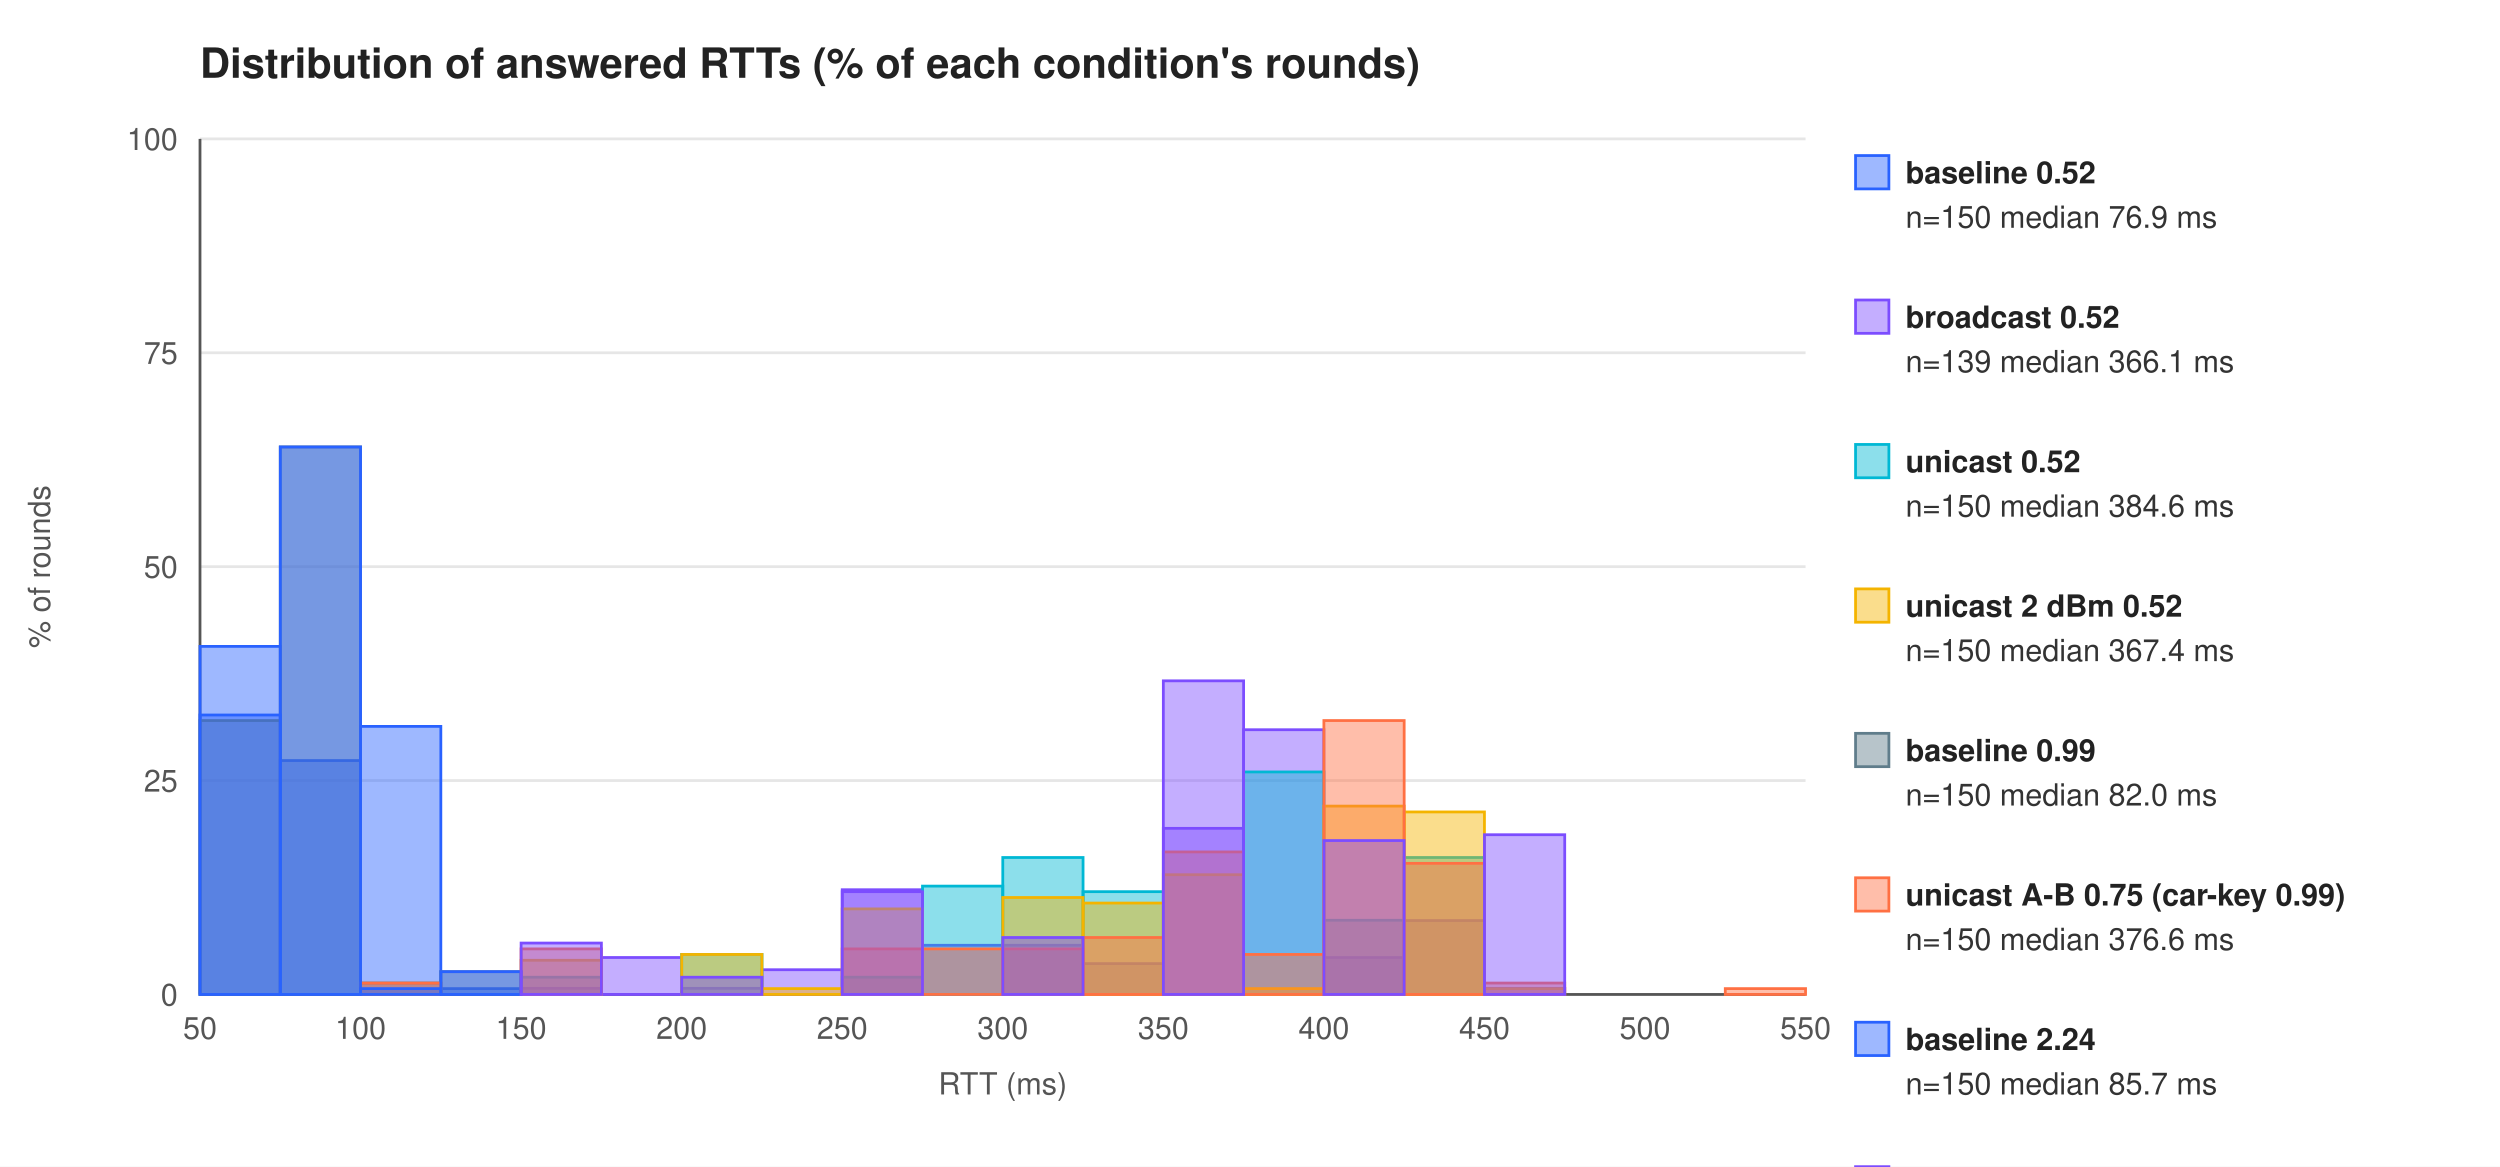
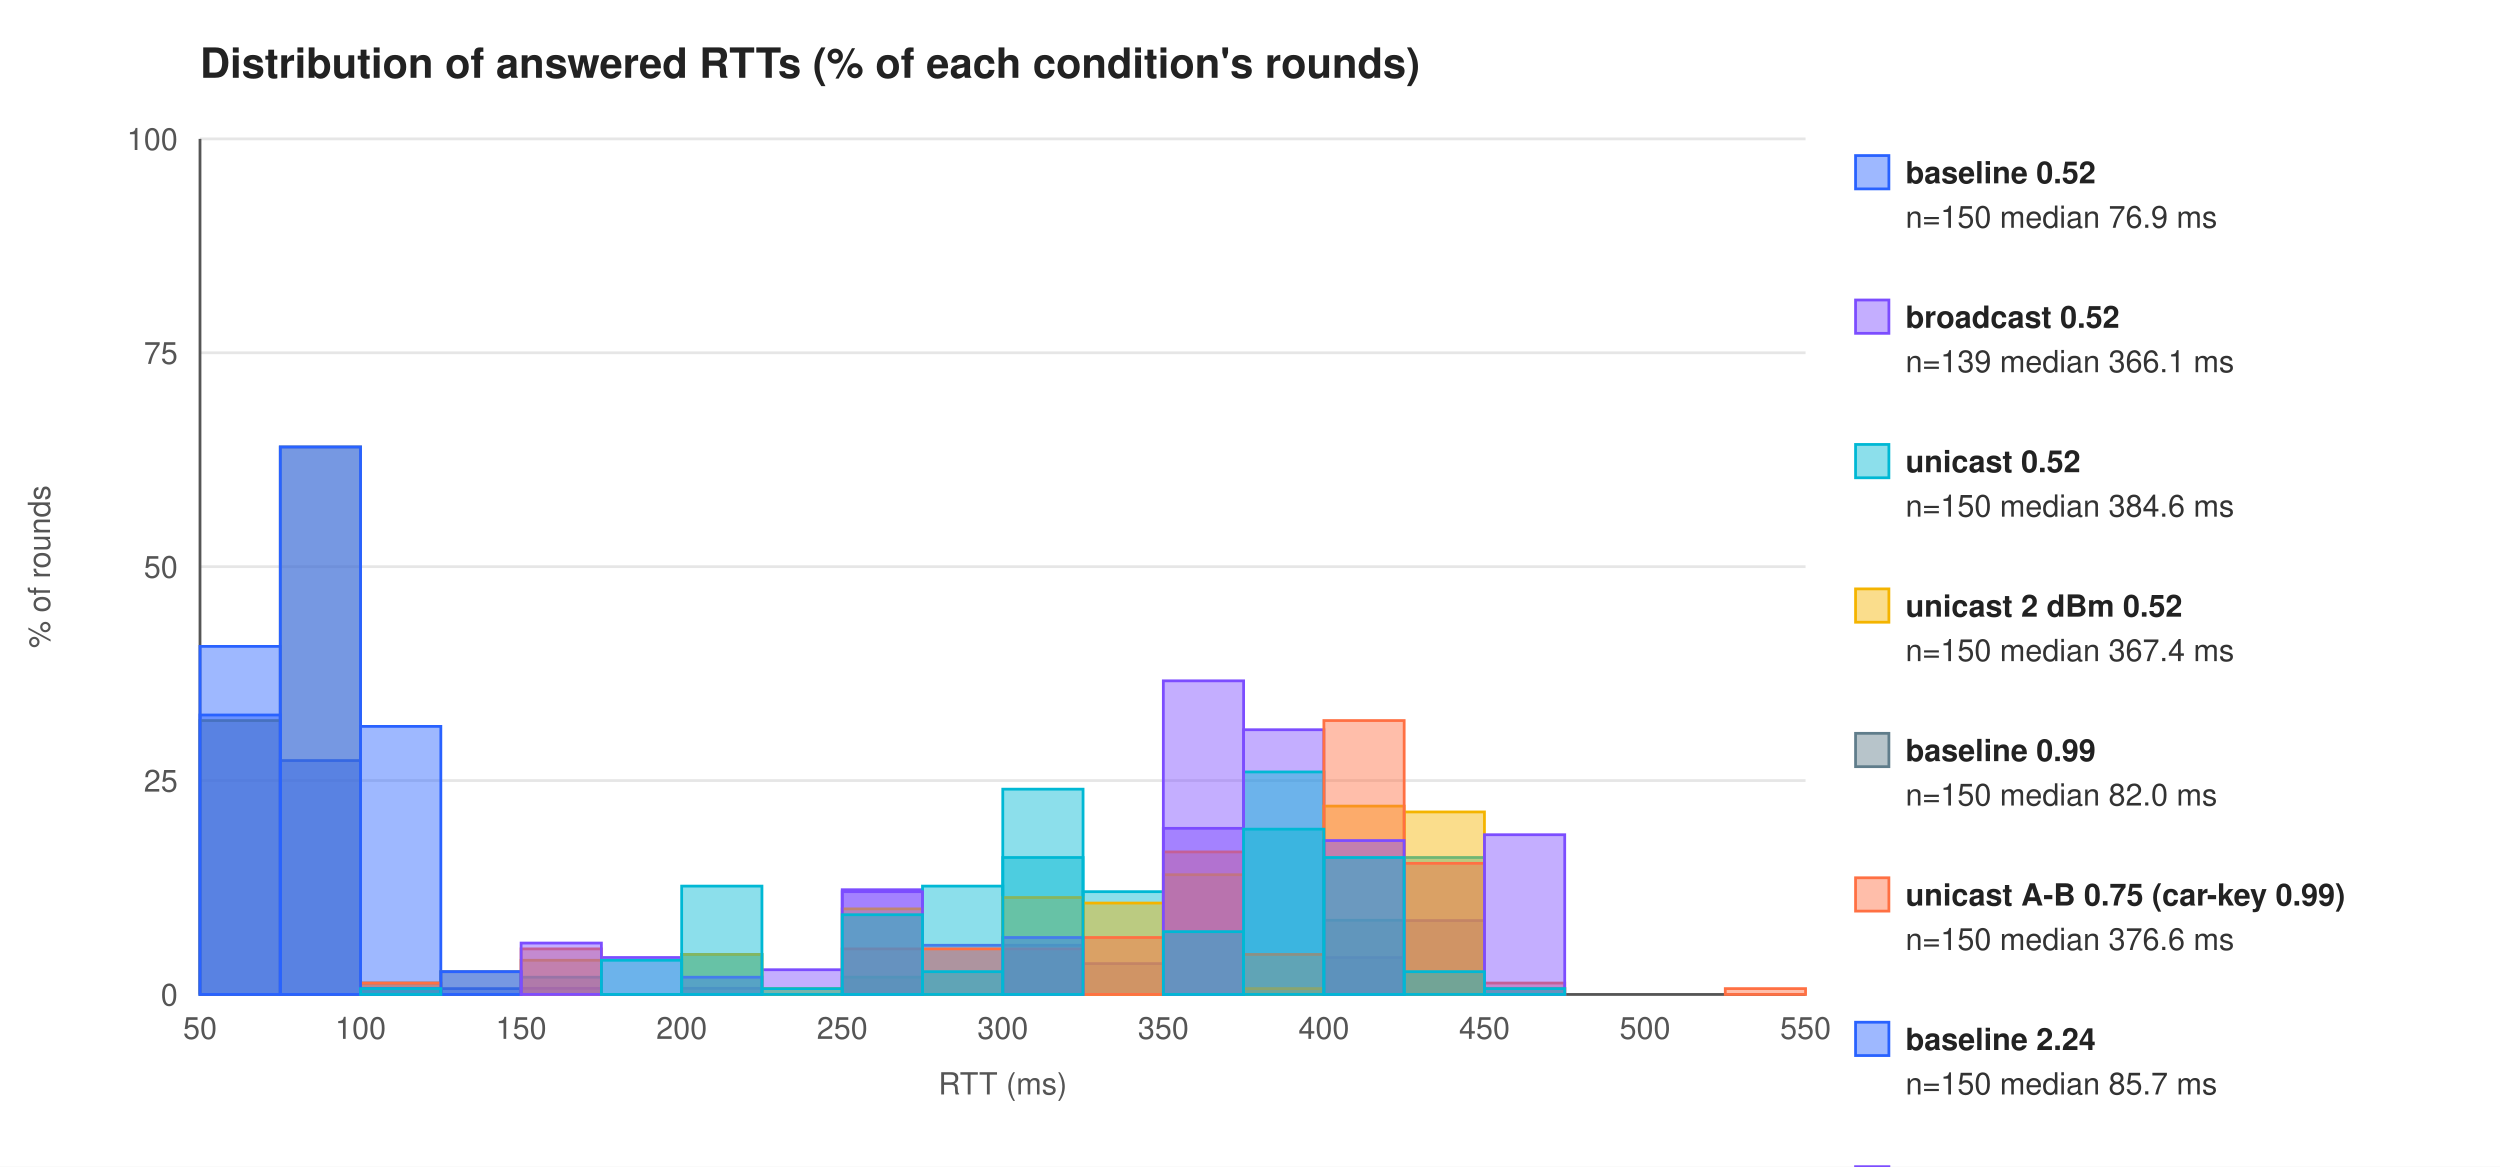
<svg xmlns="http://www.w3.org/2000/svg" width="900" height="420" viewBox="0 0 900 420">
  <rect width="100%" height="100%" fill="#ffffff" />
  <text x="72.0" y="28.0" font-size="15" text-anchor="start" fill="#222" font-weight="bold" style="font-family:Helvetica,Arial,sans-serif">Distribution of answered RTTs (% of each condition's rounds)</text>
  <line x1="72.0" y1="358.0" x2="650.0" y2="358.0" stroke="#e6e6e6" stroke-width="1" />
  <text x="64.0" y="362.0" font-size="11" text-anchor="end" fill="#555" font-weight="normal" style="font-family:Helvetica,Arial,sans-serif">0</text>
  <line x1="72.0" y1="281.0" x2="650.0" y2="281.0" stroke="#e6e6e6" stroke-width="1" />
  <text x="64.0" y="285.0" font-size="11" text-anchor="end" fill="#555" font-weight="normal" style="font-family:Helvetica,Arial,sans-serif">25</text>
  <line x1="72.0" y1="204.0" x2="650.0" y2="204.0" stroke="#e6e6e6" stroke-width="1" />
  <text x="64.0" y="208.0" font-size="11" text-anchor="end" fill="#555" font-weight="normal" style="font-family:Helvetica,Arial,sans-serif">50</text>
  <line x1="72.0" y1="127.0" x2="650.0" y2="127.0" stroke="#e6e6e6" stroke-width="1" />
  <text x="64.0" y="131.0" font-size="11" text-anchor="end" fill="#555" font-weight="normal" style="font-family:Helvetica,Arial,sans-serif">75</text>
  <line x1="72.0" y1="50.0" x2="650.0" y2="50.0" stroke="#e6e6e6" stroke-width="1" />
  <text x="64.0" y="54.0" font-size="11" text-anchor="end" fill="#555" font-weight="normal" style="font-family:Helvetica,Arial,sans-serif">100</text>
  <line x1="72.0" y1="50.0" x2="72.0" y2="358.0" stroke="#555" stroke-width="1" />
  <line x1="72.0" y1="358.0" x2="650.0" y2="358.0" stroke="#555" stroke-width="1" />
  <text x="72.0" y="374.0" font-size="11" text-anchor="middle" fill="#555" font-weight="normal" style="font-family:Helvetica,Arial,sans-serif">50</text>
  <text x="129.8" y="374.0" font-size="11" text-anchor="middle" fill="#555" font-weight="normal" style="font-family:Helvetica,Arial,sans-serif">100</text>
  <text x="187.6" y="374.0" font-size="11" text-anchor="middle" fill="#555" font-weight="normal" style="font-family:Helvetica,Arial,sans-serif">150</text>
  <text x="245.4" y="374.0" font-size="11" text-anchor="middle" fill="#555" font-weight="normal" style="font-family:Helvetica,Arial,sans-serif">200</text>
  <text x="303.2" y="374.0" font-size="11" text-anchor="middle" fill="#555" font-weight="normal" style="font-family:Helvetica,Arial,sans-serif">250</text>
  <text x="361.0" y="374.0" font-size="11" text-anchor="middle" fill="#555" font-weight="normal" style="font-family:Helvetica,Arial,sans-serif">300</text>
  <text x="418.8" y="374.0" font-size="11" text-anchor="middle" fill="#555" font-weight="normal" style="font-family:Helvetica,Arial,sans-serif">350</text>
  <text x="476.6" y="374.0" font-size="11" text-anchor="middle" fill="#555" font-weight="normal" style="font-family:Helvetica,Arial,sans-serif">400</text>
  <text x="534.4" y="374.0" font-size="11" text-anchor="middle" fill="#555" font-weight="normal" style="font-family:Helvetica,Arial,sans-serif">450</text>
  <text x="592.2" y="374.0" font-size="11" text-anchor="middle" fill="#555" font-weight="normal" style="font-family:Helvetica,Arial,sans-serif">500</text>
  <text x="650.0" y="374.0" font-size="11" text-anchor="middle" fill="#555" font-weight="normal" style="font-family:Helvetica,Arial,sans-serif">550</text>
  <text x="361.0" y="394.0" font-size="11" text-anchor="middle" fill="#555" font-weight="normal" style="font-family:Helvetica,Arial,sans-serif">RTT (ms)</text>
  <text x="18.0" y="204.0" font-size="11" text-anchor="middle" fill="#555" font-weight="normal" transform="rotate(-90 18.0 204.0)" style="font-family:Helvetica,Arial,sans-serif">% of rounds</text>
  <rect x="72.0" y="232.7" width="28.9" height="125.3" fill="#2962ff" fill-opacity="0.45" stroke="#2962ff" />
  <rect x="100.9" y="273.8" width="28.9" height="84.2" fill="#2962ff" fill-opacity="0.45" stroke="#2962ff" />
  <rect x="129.8" y="261.5" width="28.9" height="96.5" fill="#2962ff" fill-opacity="0.45" stroke="#2962ff" />
  <rect x="158.7" y="355.9" width="28.9" height="2.1" fill="#2962ff" fill-opacity="0.45" stroke="#2962ff" />
  <rect x="187.6" y="355.8" width="28.9" height="2.2" fill="#7c4dff" fill-opacity="0.45" stroke="#7c4dff" />
  <rect x="216.5" y="344.7" width="28.9" height="13.3" fill="#7c4dff" fill-opacity="0.45" stroke="#7c4dff" />
  <rect x="245.4" y="355.8" width="28.9" height="2.2" fill="#7c4dff" fill-opacity="0.45" stroke="#7c4dff" />
  <rect x="274.3" y="349.1" width="28.9" height="8.9" fill="#7c4dff" fill-opacity="0.45" stroke="#7c4dff" />
  <rect x="303.2" y="320.3" width="28.9" height="37.7" fill="#7c4dff" fill-opacity="0.45" stroke="#7c4dff" />
  <rect x="332.1" y="340.3" width="28.9" height="17.7" fill="#7c4dff" fill-opacity="0.45" stroke="#7c4dff" />
  <rect x="361.0" y="340.3" width="28.9" height="17.7" fill="#7c4dff" fill-opacity="0.45" stroke="#7c4dff" />
  <rect x="389.9" y="346.9" width="28.9" height="11.1" fill="#7c4dff" fill-opacity="0.45" stroke="#7c4dff" />
  <rect x="418.8" y="298.2" width="28.9" height="59.8" fill="#7c4dff" fill-opacity="0.45" stroke="#7c4dff" />
  <rect x="447.7" y="262.7" width="28.9" height="95.3" fill="#7c4dff" fill-opacity="0.45" stroke="#7c4dff" />
  <rect x="476.6" y="344.7" width="28.9" height="13.3" fill="#7c4dff" fill-opacity="0.45" stroke="#7c4dff" />
  <rect x="505.5" y="331.4" width="28.9" height="26.6" fill="#7c4dff" fill-opacity="0.45" stroke="#7c4dff" />
  <rect x="534.4" y="355.8" width="28.9" height="2.2" fill="#7c4dff" fill-opacity="0.45" stroke="#7c4dff" />
  <rect x="187.6" y="351.8" width="28.9" height="6.2" fill="#00b8d4" fill-opacity="0.45" stroke="#00b8d4" />
  <rect x="245.4" y="343.6" width="28.9" height="14.4" fill="#00b8d4" fill-opacity="0.45" stroke="#00b8d4" />
  <rect x="303.2" y="351.8" width="28.9" height="6.2" fill="#00b8d4" fill-opacity="0.45" stroke="#00b8d4" />
  <rect x="332.1" y="319.0" width="28.9" height="39.0" fill="#00b8d4" fill-opacity="0.45" stroke="#00b8d4" />
  <rect x="361.0" y="308.7" width="28.9" height="49.3" fill="#00b8d4" fill-opacity="0.45" stroke="#00b8d4" />
  <rect x="389.9" y="321.0" width="28.9" height="37.0" fill="#00b8d4" fill-opacity="0.45" stroke="#00b8d4" />
  <rect x="447.7" y="277.9" width="28.9" height="80.1" fill="#00b8d4" fill-opacity="0.45" stroke="#00b8d4" />
  <rect x="476.6" y="331.3" width="28.9" height="26.7" fill="#00b8d4" fill-opacity="0.45" stroke="#00b8d4" />
  <rect x="505.5" y="308.7" width="28.9" height="49.3" fill="#00b8d4" fill-opacity="0.45" stroke="#00b8d4" />
  <rect x="187.6" y="345.7" width="28.9" height="12.3" fill="#f4b400" fill-opacity="0.45" stroke="#f4b400" />
  <rect x="245.4" y="343.6" width="28.9" height="14.4" fill="#f4b400" fill-opacity="0.45" stroke="#f4b400" />
  <rect x="274.3" y="355.9" width="28.9" height="2.1" fill="#f4b400" fill-opacity="0.45" stroke="#f4b400" />
  <rect x="303.2" y="327.2" width="28.9" height="30.8" fill="#f4b400" fill-opacity="0.45" stroke="#f4b400" />
  <rect x="361.0" y="323.1" width="28.9" height="34.9" fill="#f4b400" fill-opacity="0.45" stroke="#f4b400" />
  <rect x="389.9" y="325.1" width="28.9" height="32.9" fill="#f4b400" fill-opacity="0.45" stroke="#f4b400" />
  <rect x="418.8" y="314.9" width="28.9" height="43.1" fill="#f4b400" fill-opacity="0.45" stroke="#f4b400" />
  <rect x="447.7" y="355.9" width="28.9" height="2.1" fill="#f4b400" fill-opacity="0.45" stroke="#f4b400" />
  <rect x="476.6" y="290.2" width="28.9" height="67.8" fill="#f4b400" fill-opacity="0.45" stroke="#f4b400" />
  <rect x="505.5" y="292.3" width="28.9" height="65.7" fill="#f4b400" fill-opacity="0.45" stroke="#f4b400" />
  <rect x="534.4" y="355.9" width="28.9" height="2.1" fill="#f4b400" fill-opacity="0.45" stroke="#f4b400" />
  <rect x="72.0" y="259.4" width="28.9" height="98.6" fill="#607d8b" fill-opacity="0.45" stroke="#607d8b" />
  <rect x="100.9" y="160.9" width="28.9" height="197.1" fill="#607d8b" fill-opacity="0.45" stroke="#607d8b" />
  <rect x="129.8" y="353.9" width="28.9" height="4.1" fill="#607d8b" fill-opacity="0.45" stroke="#607d8b" />
  <rect x="158.7" y="349.8" width="28.9" height="8.2" fill="#607d8b" fill-opacity="0.45" stroke="#607d8b" />
  <rect x="129.8" y="353.9" width="28.9" height="4.1" fill="#ff7043" fill-opacity="0.45" stroke="#ff7043" />
  <rect x="187.6" y="341.6" width="28.9" height="16.4" fill="#ff7043" fill-opacity="0.45" stroke="#ff7043" />
  <rect x="303.2" y="341.6" width="28.9" height="16.4" fill="#ff7043" fill-opacity="0.45" stroke="#ff7043" />
  <rect x="332.1" y="341.6" width="28.9" height="16.4" fill="#ff7043" fill-opacity="0.45" stroke="#ff7043" />
  <rect x="361.0" y="341.6" width="28.9" height="16.4" fill="#ff7043" fill-opacity="0.45" stroke="#ff7043" />
  <rect x="389.9" y="337.5" width="28.9" height="20.5" fill="#ff7043" fill-opacity="0.45" stroke="#ff7043" />
  <rect x="418.8" y="306.7" width="28.9" height="51.3" fill="#ff7043" fill-opacity="0.45" stroke="#ff7043" />
  <rect x="447.7" y="343.6" width="28.9" height="14.4" fill="#ff7043" fill-opacity="0.45" stroke="#ff7043" />
  <rect x="476.6" y="259.4" width="28.9" height="98.6" fill="#ff7043" fill-opacity="0.45" stroke="#ff7043" />
  <rect x="505.5" y="310.8" width="28.9" height="47.2" fill="#ff7043" fill-opacity="0.45" stroke="#ff7043" />
  <rect x="534.4" y="353.9" width="28.9" height="4.1" fill="#ff7043" fill-opacity="0.45" stroke="#ff7043" />
  <rect x="621.1" y="355.9" width="28.9" height="2.1" fill="#ff7043" fill-opacity="0.45" stroke="#ff7043" />
  <rect x="72.0" y="257.4" width="28.9" height="100.6" fill="#2962ff" fill-opacity="0.45" stroke="#2962ff" />
  <rect x="100.9" y="160.9" width="28.9" height="197.1" fill="#2962ff" fill-opacity="0.45" stroke="#2962ff" />
  <rect x="129.8" y="355.9" width="28.9" height="2.1" fill="#2962ff" fill-opacity="0.45" stroke="#2962ff" />
  <rect x="158.7" y="349.8" width="28.9" height="8.2" fill="#2962ff" fill-opacity="0.45" stroke="#2962ff" />
  <rect x="187.6" y="339.5" width="28.9" height="18.5" fill="#7c4dff" fill-opacity="0.45" stroke="#7c4dff" />
  <rect x="245.4" y="351.8" width="28.9" height="6.2" fill="#7c4dff" fill-opacity="0.45" stroke="#7c4dff" />
  <rect x="303.2" y="321.0" width="28.9" height="37.0" fill="#7c4dff" fill-opacity="0.45" stroke="#7c4dff" />
  <rect x="361.0" y="337.5" width="28.9" height="20.5" fill="#7c4dff" fill-opacity="0.45" stroke="#7c4dff" />
  <rect x="418.8" y="245.1" width="28.9" height="112.9" fill="#7c4dff" fill-opacity="0.45" stroke="#7c4dff" />
  <rect x="476.6" y="302.6" width="28.9" height="55.4" fill="#7c4dff" fill-opacity="0.45" stroke="#7c4dff" />
  <rect x="534.4" y="300.5" width="28.9" height="57.5" fill="#7c4dff" fill-opacity="0.45" stroke="#7c4dff" />
+   <rect x="129.8" y="355.9" width="28.9" height="2.1" fill="#00b8d4" fill-opacity="0.45" stroke="#00b8d4" />
+   <rect x="216.5" y="345.7" width="28.9" height="12.3" fill="#00b8d4" fill-opacity="0.45" stroke="#00b8d4" />
+   <rect x="245.4" y="319.0" width="28.9" height="39.0" fill="#00b8d4" fill-opacity="0.45" stroke="#00b8d4" />
+   <rect x="274.3" y="355.9" width="28.9" height="2.1" fill="#00b8d4" fill-opacity="0.45" stroke="#00b8d4" />
+   <rect x="303.2" y="329.3" width="28.9" height="28.7" fill="#00b8d4" fill-opacity="0.45" stroke="#00b8d4" />
+   <rect x="332.1" y="349.8" width="28.9" height="8.2" fill="#00b8d4" fill-opacity="0.45" stroke="#00b8d4" />
+   <rect x="361.0" y="284.1" width="28.9" height="73.9" fill="#00b8d4" fill-opacity="0.45" stroke="#00b8d4" />
+   <rect x="418.8" y="335.4" width="28.9" height="22.6" fill="#00b8d4" fill-opacity="0.45" stroke="#00b8d4" />
+   <rect x="447.7" y="298.5" width="28.9" height="59.5" fill="#00b8d4" fill-opacity="0.45" stroke="#00b8d4" />
+   <rect x="476.6" y="308.7" width="28.9" height="49.3" fill="#00b8d4" fill-opacity="0.45" stroke="#00b8d4" />
+   <rect x="505.5" y="349.8" width="28.9" height="8.2" fill="#00b8d4" fill-opacity="0.45" stroke="#00b8d4" />
+   <rect x="534.4" y="355.9" width="28.9" height="2.1" fill="#00b8d4" fill-opacity="0.45" stroke="#00b8d4" />
  <rect x="668.0" y="56.0" width="12.0" height="12.0" fill="#2962ff" fill-opacity="0.45" stroke="#2962ff" />
  <text x="686.0" y="66.0" font-size="11" text-anchor="start" fill="#222" font-weight="bold" style="font-family:Helvetica,Arial,sans-serif">baseline 0.52</text>
  <text x="686.0" y="82.0" font-size="11" text-anchor="start" fill="#333" font-weight="normal" style="font-family:Helvetica,Arial,sans-serif">n=150  median 76.9 ms</text>
  <rect x="668.0" y="108.0" width="12.0" height="12.0" fill="#7c4dff" fill-opacity="0.45" stroke="#7c4dff" />
  <text x="686.0" y="118.0" font-size="11" text-anchor="start" fill="#222" font-weight="bold" style="font-family:Helvetica,Arial,sans-serif">broadcast 0.52</text>
  <text x="686.0" y="134.0" font-size="11" text-anchor="start" fill="#333" font-weight="normal" style="font-family:Helvetica,Arial,sans-serif">n=139  median 366.1 ms</text>
  <rect x="668.0" y="160.0" width="12.0" height="12.0" fill="#00b8d4" fill-opacity="0.45" stroke="#00b8d4" />
  <text x="686.0" y="170.0" font-size="11" text-anchor="start" fill="#222" font-weight="bold" style="font-family:Helvetica,Arial,sans-serif">unicast 0.52</text>
  <text x="686.0" y="186.0" font-size="11" text-anchor="start" fill="#333" font-weight="normal" style="font-family:Helvetica,Arial,sans-serif">n=150  median 384.6 ms</text>
  <rect x="668.0" y="212.0" width="12.0" height="12.0" fill="#f4b400" fill-opacity="0.45" stroke="#f4b400" />
  <text x="686.0" y="222.0" font-size="11" text-anchor="start" fill="#222" font-weight="bold" style="font-family:Helvetica,Arial,sans-serif">unicast 2 dBm 0.52</text>
  <text x="686.0" y="238.0" font-size="11" text-anchor="start" fill="#333" font-weight="normal" style="font-family:Helvetica,Arial,sans-serif">n=150  median 367.4 ms</text>
  <rect x="668.0" y="264.0" width="12.0" height="12.0" fill="#607d8b" fill-opacity="0.45" stroke="#607d8b" />
  <text x="686.0" y="274.0" font-size="11" text-anchor="start" fill="#222" font-weight="bold" style="font-family:Helvetica,Arial,sans-serif">baseline 0.99</text>
  <text x="686.0" y="290.0" font-size="11" text-anchor="start" fill="#333" font-weight="normal" style="font-family:Helvetica,Arial,sans-serif">n=150  median 82.0 ms</text>
  <rect x="668.0" y="316.0" width="12.0" height="12.0" fill="#ff7043" fill-opacity="0.45" stroke="#ff7043" />
  <text x="686.0" y="326.0" font-size="11" text-anchor="start" fill="#222" font-weight="bold" style="font-family:Helvetica,Arial,sans-serif">unicast A-B 0.75 (car-key 0.99)</text>
  <text x="686.0" y="342.0" font-size="11" text-anchor="start" fill="#333" font-weight="normal" style="font-family:Helvetica,Arial,sans-serif">n=150  median 376.6 ms</text>
  <rect x="668.0" y="368.0" width="12.0" height="12.0" fill="#2962ff" fill-opacity="0.45" stroke="#2962ff" />
  <text x="686.0" y="378.0" font-size="11" text-anchor="start" fill="#222" font-weight="bold" style="font-family:Helvetica,Arial,sans-serif">baseline 2.24</text>
  <text x="686.0" y="394.0" font-size="11" text-anchor="start" fill="#333" font-weight="normal" style="font-family:Helvetica,Arial,sans-serif">n=150  median 85.7 ms</text>
  <rect x="668.0" y="420.0" width="12.0" height="12.0" fill="#7c4dff" fill-opacity="0.45" stroke="#7c4dff" />
  <text x="686.0" y="430.0" font-size="11" text-anchor="start" fill="#222" font-weight="bold" style="font-family:Helvetica,Arial,sans-serif">unicast A-B 2 (car-key 2.24)</text>
  <text x="686.0" y="446.0" font-size="11" text-anchor="start" fill="#333" font-weight="normal" style="font-family:Helvetica,Arial,sans-serif">n=150  median 364.5 ms</text>
+   <rect x="668.0" y="472.0" width="12.0" height="12.0" fill="#00b8d4" fill-opacity="0.45" stroke="#00b8d4" />
+   <text x="686.0" y="482.0" font-size="11" text-anchor="start" fill="#222" font-weight="bold" style="font-family:Helvetica,Arial,sans-serif">unicast A-B 2 TX 2 dBm (car-key 2.24)</text>
+   <text x="686.0" y="498.0" font-size="11" text-anchor="start" fill="#333" font-weight="normal" style="font-family:Helvetica,Arial,sans-serif">n=150  median 316.2 ms</text>
</svg>
